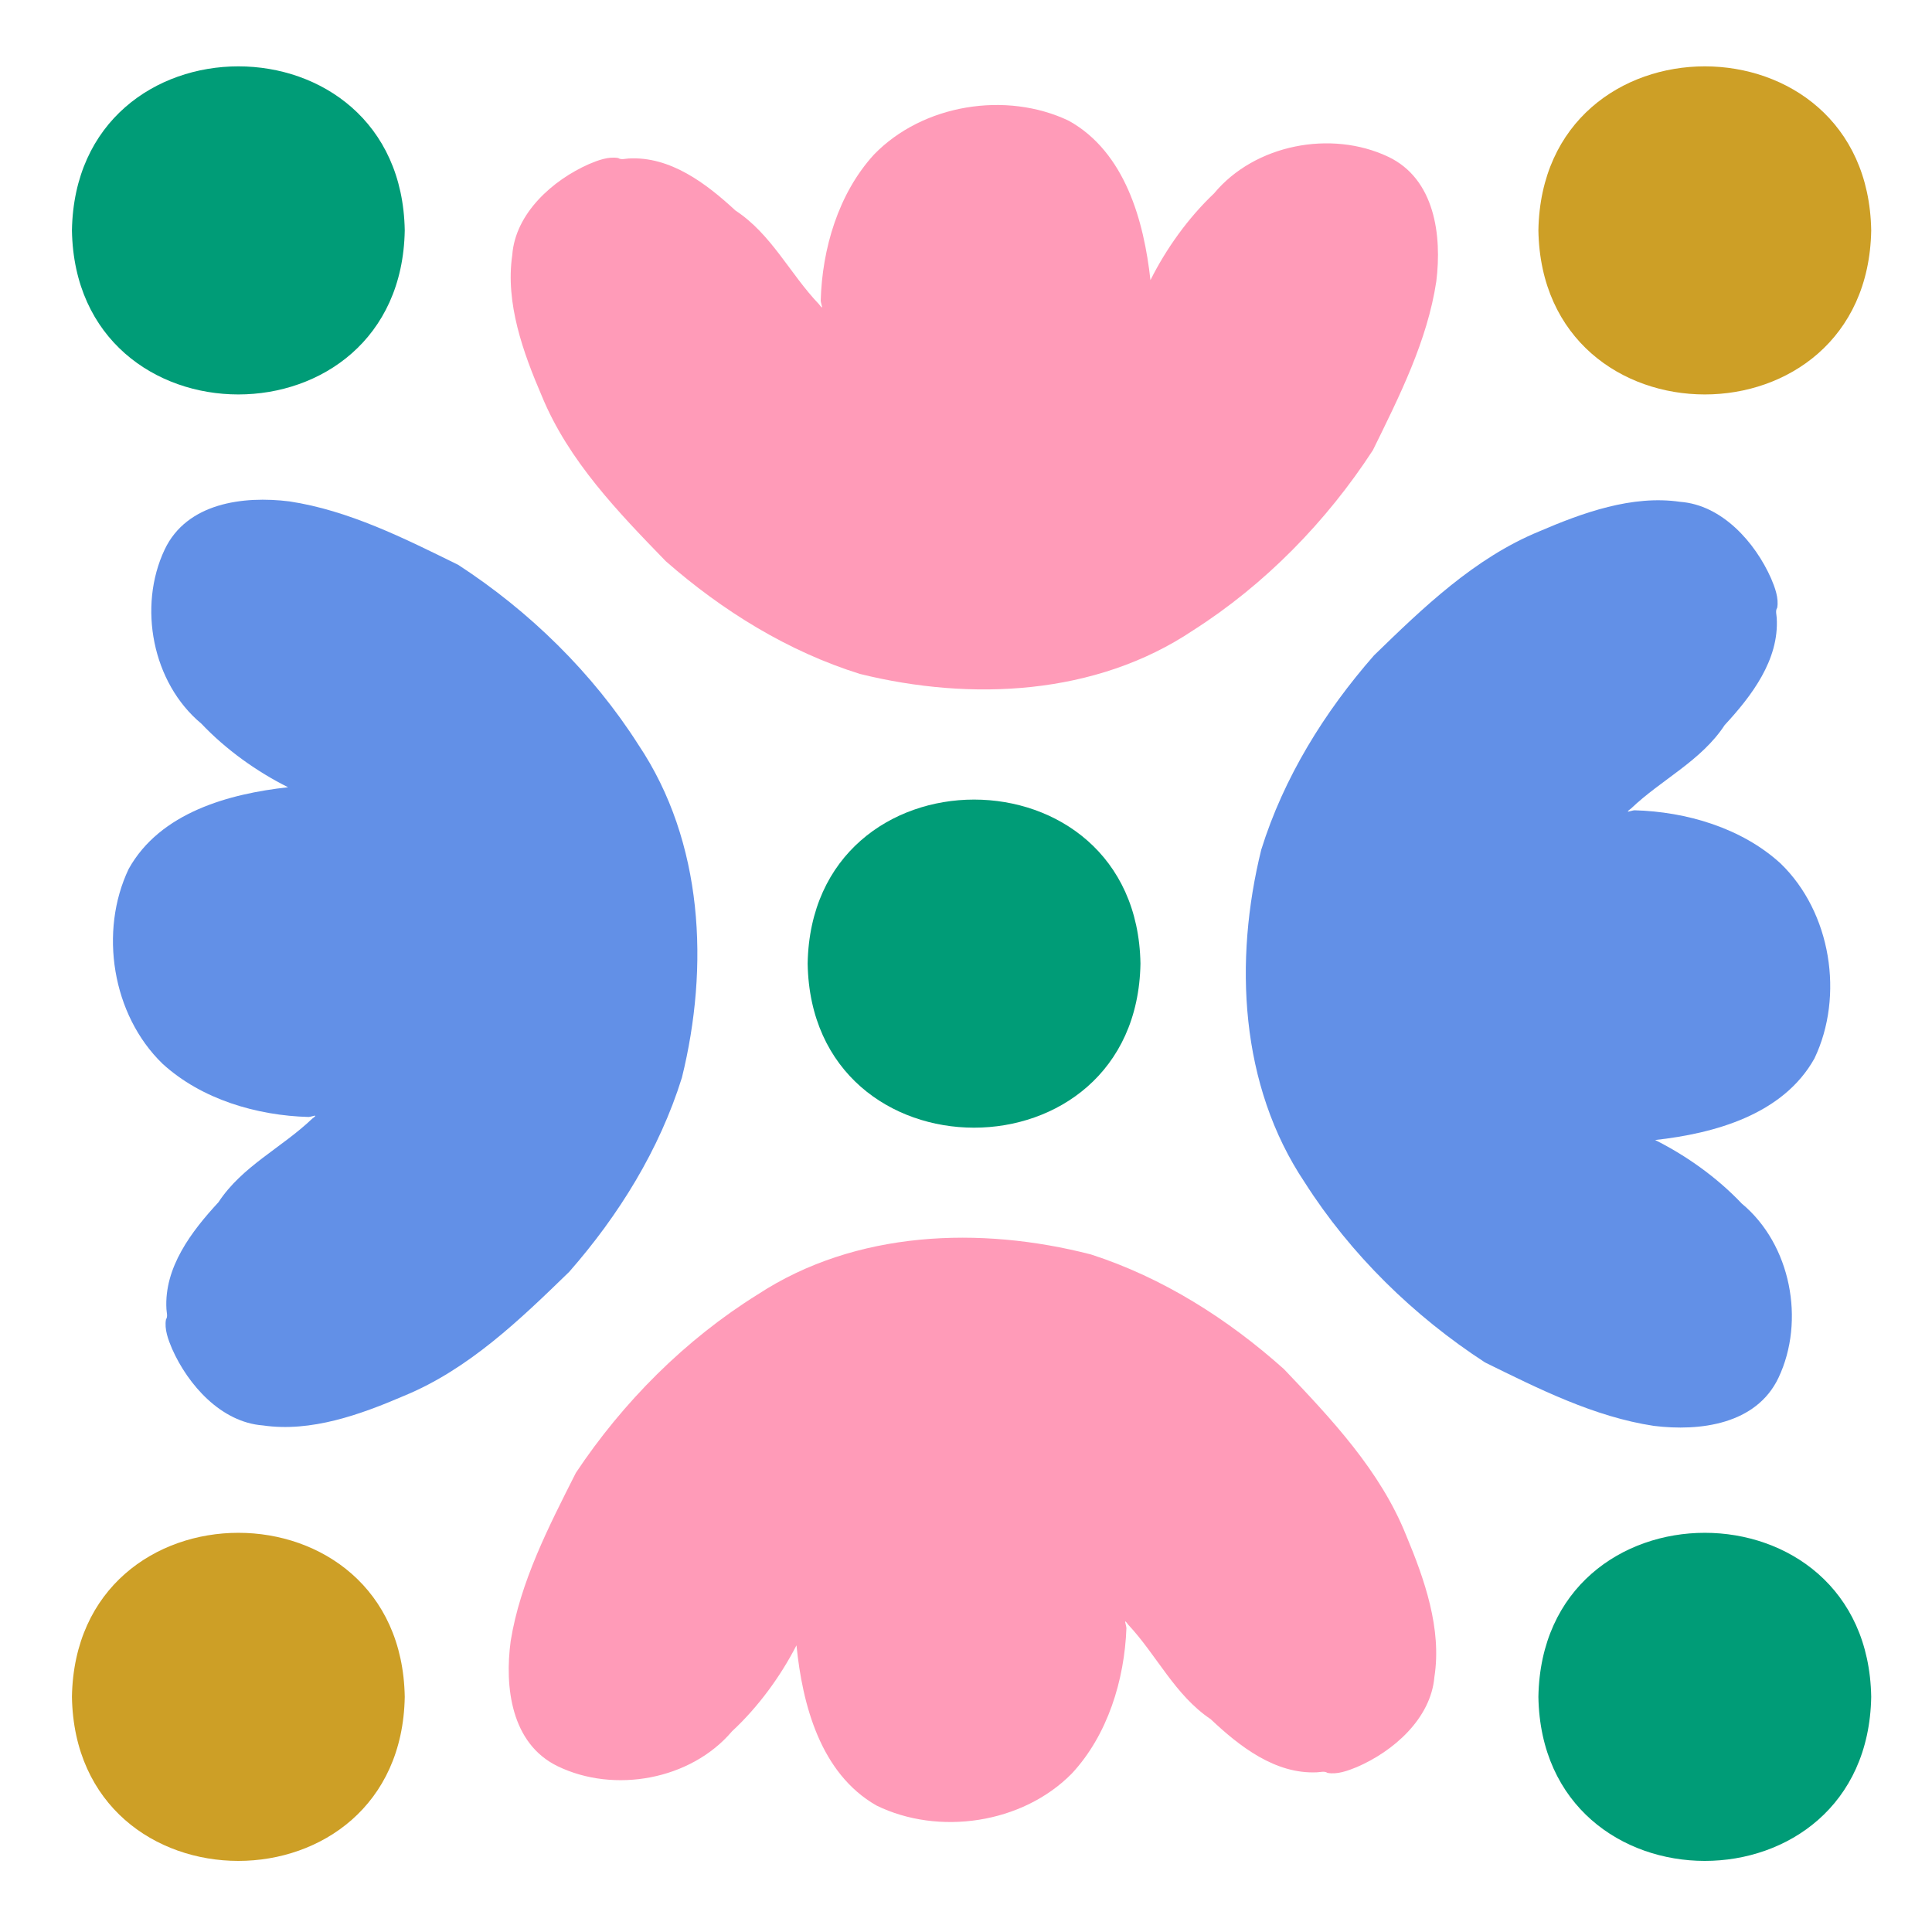
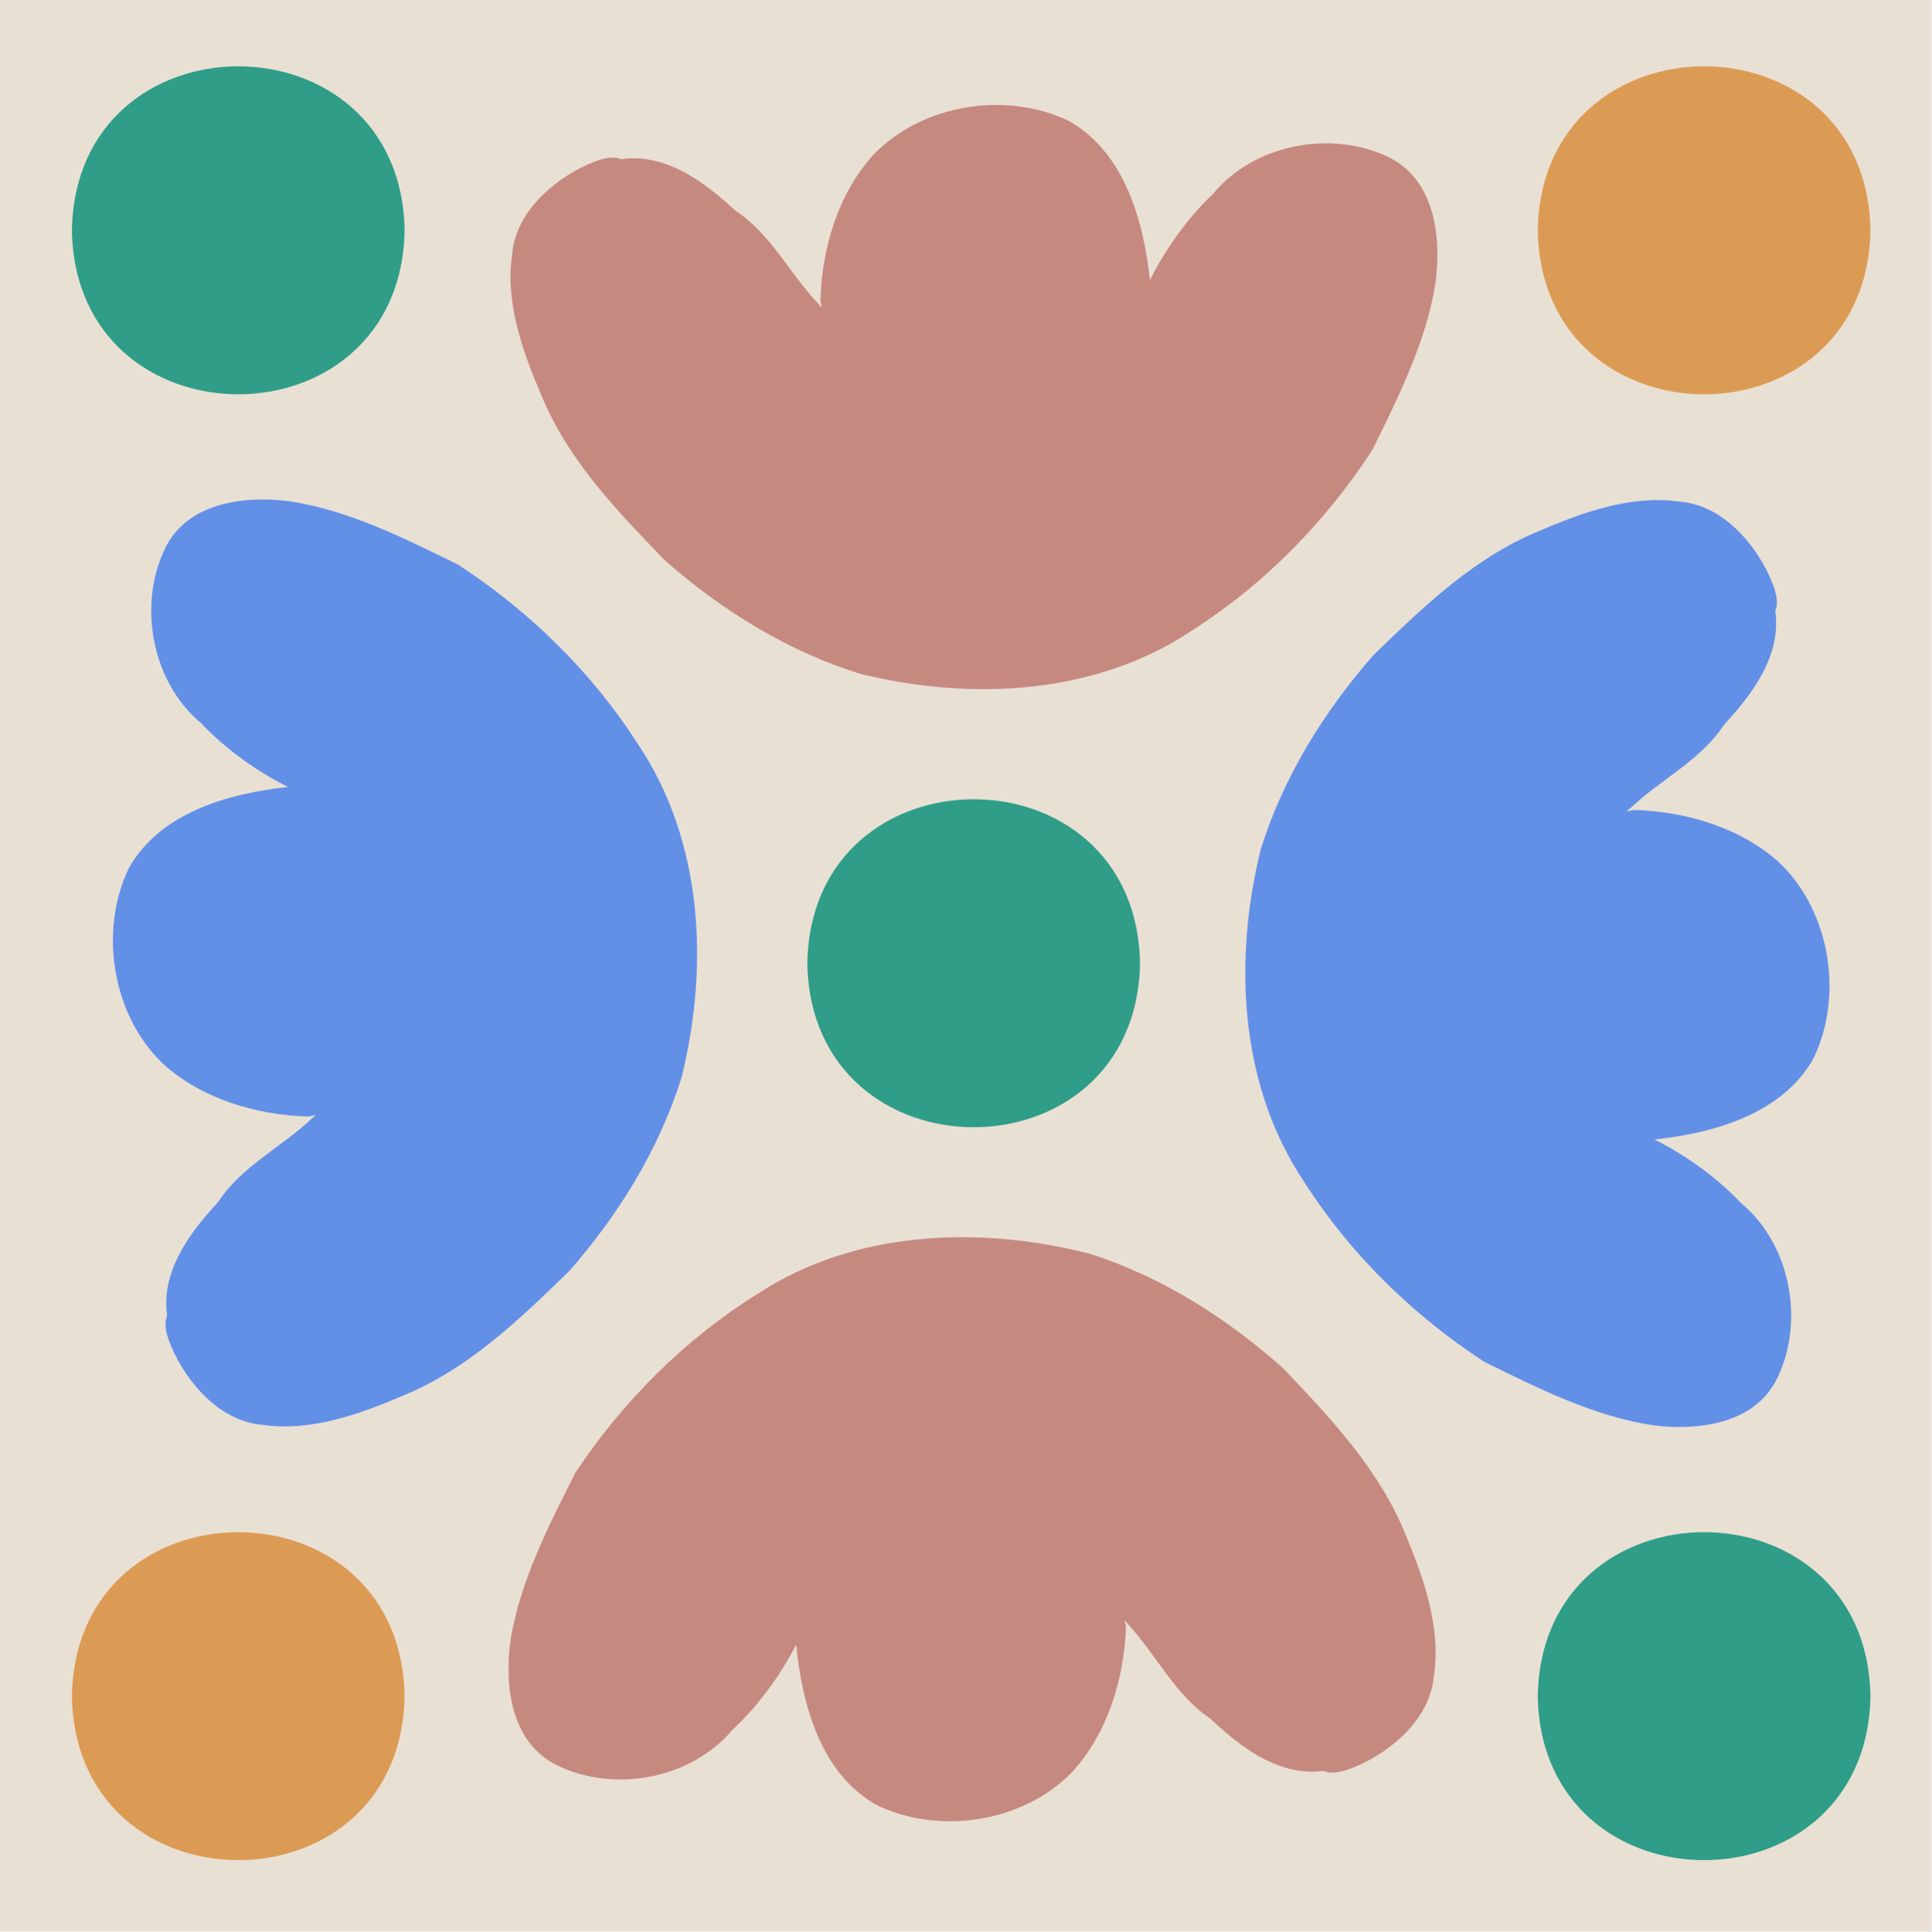
- <svg xmlns="http://www.w3.org/2000/svg" id="Calque_1" data-name="Calque 1" width="200mm" height="200mm" viewBox="0 0 566.93 566.93">
-   <rect x="0" y="0" width="566.93" height="566.93" fill="#fff" />
-   <path d="M549.09,67.61c-1.1,64.19-96.58,64.18-97.66,0,1.1-64.19,96.58-64.18,97.66,0Z" fill="#cd9f26" />
-   <path d="M118.77,67.61c-1.1,64.19-96.58,64.18-97.66,0,1.1-64.19,96.58-64.18,97.66,0Z" fill="#009c77" />
-   <path d="M549.09,497.93c-1.1,64.19-96.58,64.18-97.66,0,1.1-64.19,96.58-64.18,97.66,0Z" fill="#009c77" />
-   <path d="M118.77,497.93c-1.1,64.19-96.58,64.18-97.66,0,1.1-64.19,96.58-64.18,97.66,0Z" fill="#cd9f26" />
-   <path d="M334.66,282.77c-1.1,64.19-96.58,64.18-97.66,0,1.1-64.19,96.58-64.18,97.66,0Z" fill="#009c77" />
-   <path d="M356.28,56.73c-7.69,7.27-14.16,16.39-18.69,25.47-1.91-17.27-7.38-37.52-23.95-46.76-18.31-8.74-42.84-4.92-57.21,9.95-10.43,11.42-15.19,27.64-15.6,42.88.11,1.12,1.07,3.12-.51,1-8.53-8.93-13.94-20.56-24.5-27.49-8.53-7.89-19.11-15.98-31.37-15.27-.93.04-2.21.46-3.02-.13-2.84-.53-6.01.67-8.62,1.78-10.62,4.69-21.58,14.42-22.49,26.67-2.07,14.11,3.19,28.62,8.69,41.42,7.8,18.95,22.37,34.03,36.38,48.45,16.57,14.53,35.86,26.49,56.99,33.07,32.56,8.04,69.15,6.34,97.65-12.75,21.17-13.48,39.24-32.02,52.83-52.91,7.76-15.78,15.97-32.07,18.61-49.52,1.68-13.53-.42-30.1-14.13-36.6-16.73-7.91-39.1-3.63-51.06,10.73Z" fill="#ff9bb8" />
-   <path d="M214.76,508.08c7.77-7.19,14.33-16.25,18.96-25.27,1.73,17.29,6.99,37.59,23.47,47,18.22,8.93,42.79,5.36,57.31-9.36,10.54-11.31,15.48-27.48,16.04-42.72-.1-1.12-1.03-3.13.52-.99,8.43,9.02,13.72,20.71,24.21,27.74,8.45,7.98,18.94,16.18,31.21,15.59.93-.03,2.21-.43,3.02.16,2.83.56,6.02-.61,8.64-1.69,10.67-4.58,21.73-14.19,22.77-26.44,2.22-14.09-2.89-28.65-8.26-41.51-7.6-19.03-22.01-34.26-35.87-48.82-16.42-14.7-35.58-26.86-56.64-33.66-32.48-8.37-69.08-7.05-97.78,11.73-21.31,13.26-39.57,31.61-53.38,52.36-7.93,15.7-16.3,31.9-19.12,49.32-1.83,13.51.11,30.1,13.75,36.75,16.64,8.08,39.06,4.03,51.17-10.2Z" fill="#ff9bb8" />
-   <path d="M59.06,212.32c7.27,7.69,16.39,14.16,25.47,18.69-17.27,1.91-37.52,7.38-46.76,23.95-8.74,18.31-4.92,42.84,9.95,57.21,11.42,10.43,27.64,15.19,42.88,15.6,1.12-.11,3.12-1.07,1,.51-8.93,8.53-20.56,13.94-27.49,24.5-7.89,8.53-15.98,19.11-15.27,31.37.04.93.46,2.21-.13,3.02-.53,2.84.67,6.01,1.78,8.62,4.69,10.62,14.42,21.58,26.67,22.49,14.11,2.07,28.62-3.19,41.42-8.69,18.95-7.8,34.03-22.37,48.45-36.38,14.53-16.57,26.49-35.86,33.07-56.99,8.04-32.56,6.34-69.15-12.75-97.65-13.48-21.17-32.02-39.24-52.91-52.83-15.78-7.76-32.07-15.97-49.52-18.61-13.53-1.68-30.1.42-36.6,14.13-7.91,16.73-3.63,39.1,10.73,51.06Z" fill="#6290e7" />
-   <path d="M511.15,353.22c-7.27-7.69-16.39-14.16-25.47-18.69,17.27-1.91,37.52-7.38,46.76-23.95,8.74-18.31,4.92-42.84-9.95-57.21-11.42-10.43-27.64-15.19-42.88-15.6-1.12.11-3.12,1.07-1-.51,8.93-8.53,20.56-13.94,27.49-24.5,7.89-8.53,15.98-19.11,15.27-31.37-.04-.93-.46-2.21.13-3.02.53-2.84-.67-6.01-1.78-8.62-4.69-10.62-14.42-21.58-26.67-22.49-14.11-2.07-28.62,3.19-41.42,8.69-18.95,7.8-34.03,22.37-48.45,36.38-14.53,16.57-26.49,35.86-33.07,56.99-8.04,32.56-6.34,69.15,12.75,97.65,13.48,21.17,32.02,39.24,52.91,52.83,15.78,7.76,32.07,15.97,49.52,18.61,13.53,1.68,30.1-.42,36.6-14.13,7.91-16.73,3.63-39.1-10.73-51.06Z" fill="#6290e7" />
+ <svg xmlns="http://www.w3.org/2000/svg" viewBox="0 0 566.93 566.93">
+   <g id="zone-1" data-color-id="WT000">
+     <rect x="0" y="0" width="566.93" height="566.93" fill="#e9e0d4" />
+   </g>
+   <g id="zone-2">
+     <path d="M59.06,212.32c7.27,7.69,16.39,14.16,25.47,18.69-17.27,1.91-37.52,7.38-46.76,23.95-8.74,18.31-4.92,42.84,9.95,57.21,11.42,10.43,27.64,15.19,42.88,15.6,1.12-.11,3.12-1.07,1,.51-8.93,8.53-20.56,13.94-27.49,24.5-7.89,8.53-15.98,19.11-15.27,31.37.04.93.46,2.21-.13,3.02-.53,2.84.67,6.01,1.78,8.62,4.69,10.62,14.42,21.58,26.67,22.49,14.11,2.07,28.62-3.19,41.42-8.69,18.95-7.8,34.03-22.37,48.45-36.38,14.53-16.57,26.49-35.86,33.07-56.99,8.04-32.56,6.34-69.15-12.75-97.65-13.48-21.17-32.02-39.24-52.91-52.83-15.78-7.76-32.07-15.97-49.52-18.61-13.53-1.68-30.1.42-36.6,14.13-7.91,16.73-3.63,39.1,10.73,51.06Z" fill="#6290e7" />
+     <path d="M511.15,353.22c-7.27-7.69-16.39-14.16-25.47-18.69,17.27-1.91,37.52-7.38,46.76-23.95,8.74-18.31,4.92-42.84-9.95-57.21-11.42-10.43-27.64-15.19-42.88-15.6-1.12.11-3.12,1.07-1-.51,8.93-8.53,20.56-13.94,27.49-24.5,7.89-8.53,15.98-19.11,15.27-31.37-.04-.93-.46-2.21.13-3.02.53-2.84-.67-6.01-1.78-8.62-4.69-10.62-14.42-21.58-26.67-22.49-14.11-2.07-28.62,3.19-41.42,8.69-18.95,7.8-34.03,22.37-48.45,36.38-14.53,16.57-26.49,35.86-33.07,56.99-8.04,32.56-6.34,69.15,12.75,97.65,13.48,21.17,32.02,39.24,52.91,52.83,15.78,7.76,32.07,15.97,49.52,18.61,13.53,1.68,30.1-.42,36.6-14.13,7.91-16.73,3.63-39.1-10.73-51.06Z" fill="#6290e7" />
+   </g>
+   <g id="zone-3" data-color-id="GN011">
+     <path d="M118.77,67.61c-1.1,64.19-96.58,64.18-97.66,0,1.1-64.19,96.58-64.18,97.66,0Z" fill="#2f9d88" />
+     <path d="M549.09,497.93c-1.1,64.19-96.58,64.18-97.66,0,1.1-64.19,96.58-64.18,97.66,0Z" fill="#2f9d88" />
+     <path d="M334.66,282.77c-1.1,64.19-96.58,64.18-97.66,0,1.1-64.19,96.58-64.18,97.66,0Z" fill="#2f9d88" />
+   </g>
+   <g id="zone-4" data-color-id="YL001">
+     <path d="M549.09,67.61c-1.1,64.19-96.58,64.18-97.66,0,1.1-64.19,96.58-64.18,97.66,0Z" fill="#dc9b54" />
+     <path d="M118.77,497.93c-1.1,64.19-96.58,64.18-97.66,0,1.1-64.19,96.58-64.18,97.66,0Z" fill="#dc9b54" />
+   </g>
+   <g id="zone-5" data-color-id="RD006">
+     <path d="M356.28,56.73c-7.69,7.27-14.16,16.39-18.69,25.47-1.91-17.27-7.38-37.52-23.95-46.76-18.31-8.74-42.84-4.92-57.21,9.95-10.43,11.42-15.19,27.64-15.6,42.88.11,1.12,1.07,3.12-.51,1-8.53-8.93-13.94-20.56-24.5-27.49-8.53-7.89-19.11-15.98-31.37-15.27-.93.04-2.21.46-3.02-.13-2.84-.53-6.01.67-8.62,1.78-10.62,4.69-21.58,14.42-22.49,26.67-2.07,14.11,3.19,28.62,8.69,41.42,7.8,18.95,22.37,34.03,36.38,48.45,16.57,14.53,35.86,26.49,56.99,33.07,32.56,8.04,69.15,6.34,97.65-12.75,21.17-13.48,39.24-32.02,52.83-52.91,7.76-15.78,15.97-32.07,18.61-49.52,1.68-13.53-.42-30.1-14.13-36.6-16.73-7.91-39.1-3.63-51.06,10.73Z" fill="#c68980" />
+     <path d="M214.76,508.08c7.77-7.19,14.33-16.25,18.96-25.27,1.73,17.29,6.99,37.59,23.47,47,18.22,8.93,42.79,5.36,57.31-9.36,10.54-11.31,15.48-27.48,16.04-42.72-.1-1.12-1.03-3.13.52-.99,8.43,9.02,13.72,20.71,24.21,27.74,8.45,7.98,18.94,16.18,31.21,15.59.93-.03,2.21-.43,3.02.16,2.83.56,6.02-.61,8.64-1.69,10.67-4.58,21.73-14.19,22.77-26.44,2.22-14.09-2.89-28.65-8.26-41.51-7.6-19.03-22.01-34.26-35.87-48.82-16.42-14.7-35.58-26.86-56.64-33.66-32.48-8.37-69.08-7.05-97.78,11.73-21.31,13.26-39.57,31.61-53.38,52.36-7.93,15.7-16.3,31.9-19.12,49.32-1.83,13.51.11,30.1,13.75,36.75,16.64,8.08,39.06,4.03,51.17-10.2Z" fill="#c68980" />
+   </g>
</svg>
